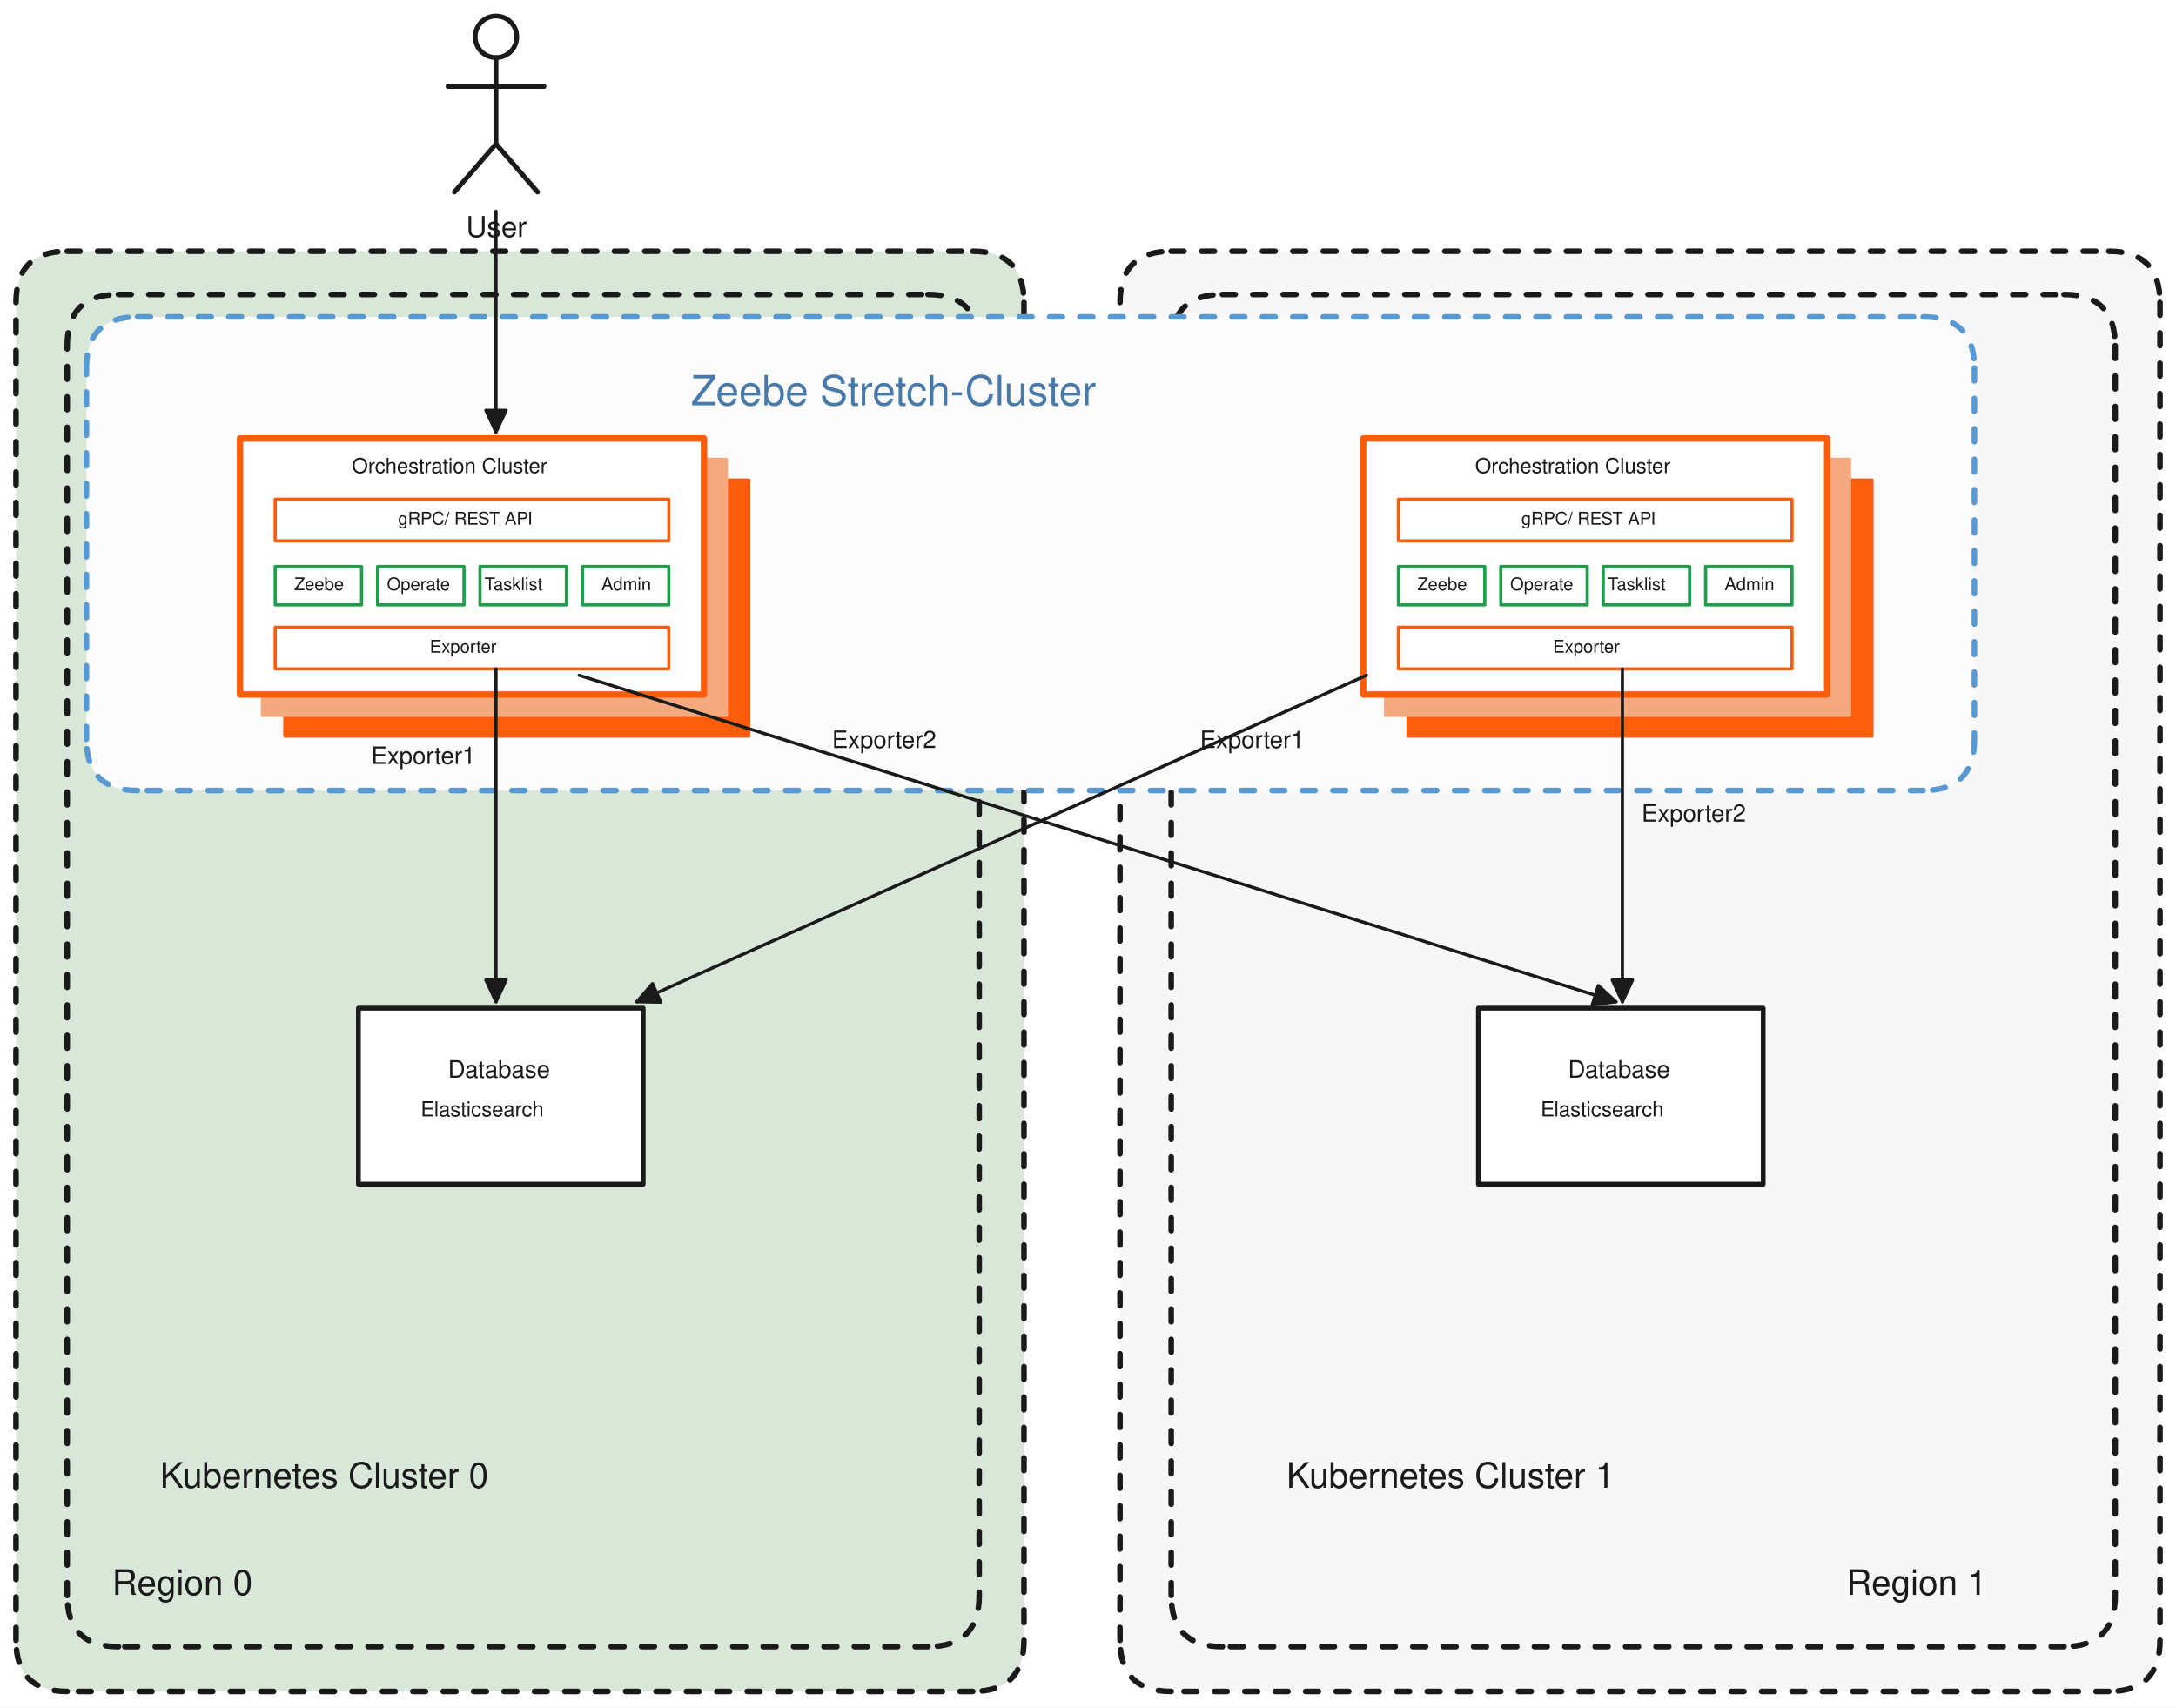
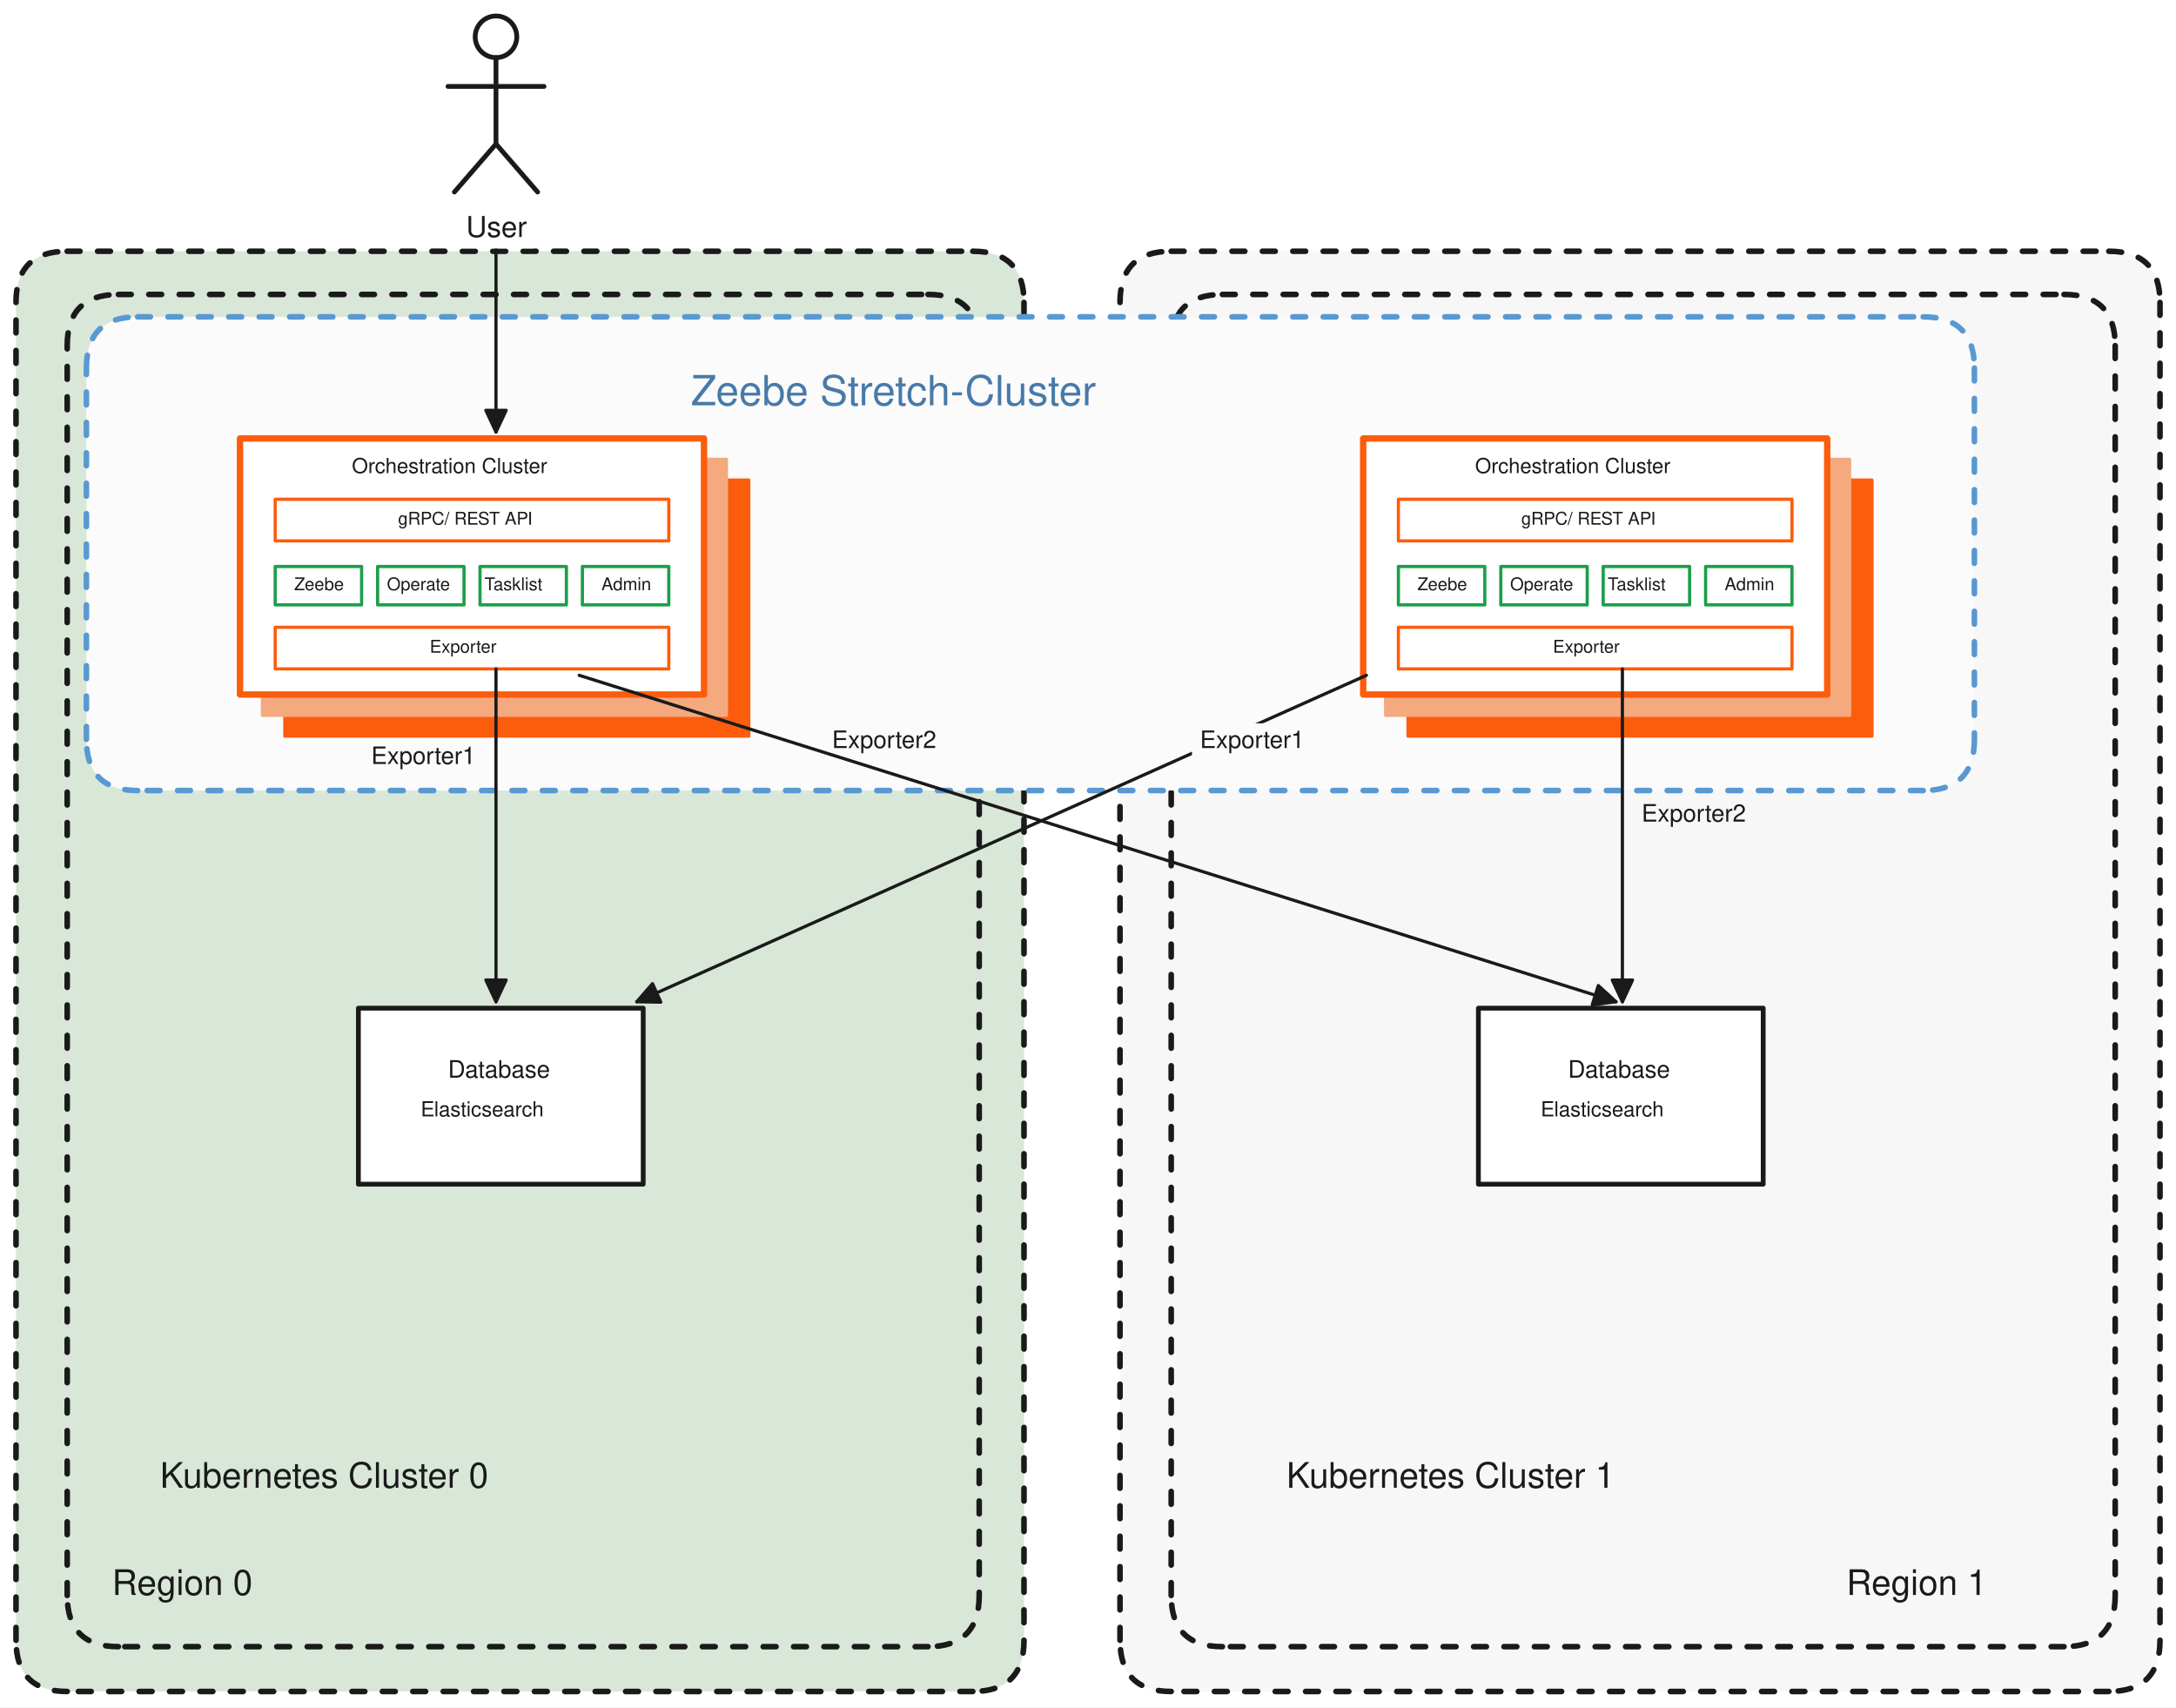
<svg xmlns="http://www.w3.org/2000/svg" version="1.1" viewBox="0 0 1360 1067" width="2720" height="2134">
  <defs>
    <style class="style-fonts">
      </style>
  </defs>
  <rect x="0" y="0" width="1360" height="1067" fill="#ffffff" />
  <g stroke-linecap="round" transform="translate(297 10) rotate(0 13 13)">
    <path d="M26 13 C26 13.75, 25.93 14.52, 25.8 15.26 C25.67 16, 25.47 16.74, 25.22 17.45 C24.96 18.15, 24.63 18.85, 24.26 19.5 C23.88 20.15, 23.44 20.78, 22.96 21.36 C22.47 21.93, 21.93 22.47, 21.36 22.96 C20.78 23.44, 20.15 23.88, 19.5 24.26 C18.85 24.63, 18.15 24.96, 17.45 25.22 C16.74 25.47, 16 25.67, 15.26 25.8 C14.52 25.93, 13.75 26, 13 26 C12.25 26, 11.48 25.93, 10.74 25.8 C10 25.67, 9.26 25.47, 8.55 25.22 C7.85 24.96, 7.15 24.63, 6.5 24.26 C5.85 23.88, 5.22 23.44, 4.64 22.96 C4.07 22.47, 3.53 21.93, 3.04 21.36 C2.56 20.78, 2.12 20.15, 1.74 19.5 C1.37 18.85, 1.04 18.15, 0.78 17.45 C0.53 16.74, 0.33 16, 0.2 15.26 C0.07 14.52, 0 13.75, 0 13 C0 12.25, 0.07 11.48, 0.2 10.74 C0.33 10, 0.53 9.26, 0.78 8.55 C1.04 7.85, 1.37 7.15, 1.74 6.5 C2.12 5.85, 2.56 5.22, 3.04 4.64 C3.53 4.07, 4.07 3.53, 4.64 3.04 C5.22 2.56, 5.85 2.12, 6.5 1.74 C7.15 1.37, 7.85 1.04, 8.55 0.78 C9.26 0.53, 10 0.33, 10.74 0.2 C11.48 0.07, 12.25 0, 13 0 C13.75 0, 14.52 0.07, 15.26 0.2 C16 0.33, 16.74 0.53, 17.45 0.78 C18.15 1.04, 18.85 1.37, 19.5 1.74 C20.15 2.12, 20.78 2.56, 21.36 3.04 C21.93 3.53, 22.47 4.07, 22.96 4.64 C23.44 5.22, 23.88 5.85, 24.26 6.5 C24.63 7.15, 24.96 7.85, 25.22 8.55 C25.47 9.26, 25.67 10, 25.8 10.74 C25.93 11.48, 25.97 12.62, 26 13 C26.03 13.38, 26.03 12.62, 26 13" stroke="#1a1a1a" stroke-width="3" fill="none" />
  </g>
  <g stroke-linecap="round">
    <g transform="translate(310 36) rotate(0 0 27)">
      <path d="M0 0 C0 11.04, 0 22.09, 0 54 M0 0 C0 16.08, 0 32.16, 0 54" stroke="#1a1a1a" stroke-width="3" fill="none" />
    </g>
  </g>
  <mask />
  <g stroke-linecap="round">
    <g transform="translate(280 54) rotate(0 30 0)">
      <path d="M0 0 C12.27 0, 24.55 0, 60 0 M0 0 C12.1 0, 24.21 0, 60 0" stroke="#1a1a1a" stroke-width="3" fill="none" />
    </g>
  </g>
  <mask />
  <g stroke-linecap="round">
    <g transform="translate(310 90) rotate(0 -13 15)">
      <path d="M0 0 C-5.32 6.14, -10.64 12.28, -26 30 M0 0 C-7.95 9.17, -15.9 18.34, -26 30" stroke="#1a1a1a" stroke-width="3" fill="none" />
    </g>
  </g>
  <mask />
  <g stroke-linecap="round">
    <g transform="translate(310 90) rotate(0 13 15)">
      <path d="M0 0 C5.32 6.14, 10.64 12.28, 26 30 M0 0 C5.45 6.29, 10.9 12.58, 26 30" stroke="#1a1a1a" stroke-width="3" fill="none" />
    </g>
  </g>
  <mask />
-   <g transform="translate(291.3 132) rotate(0 18.7 10.625)">
-     <text x="0" y="16.11" font-family="Helvetica, Segoe UI Emoji" font-size="18px" fill="#1a1a1a" text-anchor="start" style="white-space: pre;" direction="ltr" dominant-baseline="alphabetic">User</text>
-   </g>
  <g stroke-linecap="round" transform="translate(10 157) rotate(0 315 450)">
    <path d="M32 0 C219.19 0, 406.38 0, 598 0 C619.33 0, 630 10.67, 630 32 C630 283.56, 630 535.12, 630 868 C630 889.33, 619.33 900, 598 900 C453.5 900, 308.99 900, 32 900 C10.67 900, 0 889.33, 0 868 C0 663.64, 0 459.28, 0 32 C0 10.67, 10.67 0, 32 0" stroke="none" stroke-width="0" fill="#d9e7d8" />
    <path d="M32 0 C147.85 0, 263.7 0, 598 0 M598 0 C619.33 0, 630 10.67, 630 32 M630 32 C630 239.89, 630 447.78, 630 868 M630 868 C630 889.33, 619.33 900, 598 900 M598 900 C463.63 900, 329.26 900, 32 900 M32 900 C10.67 900, 0 889.33, 0 868 M0 868 C0 643.64, 0 419.27, 0 32 M0 32 C0 10.67, 10.67 0, 32 0" stroke="#1a1a1a" stroke-width="3.5" fill="none" stroke-dasharray="8 11" />
  </g>
  <g stroke-linecap="round" transform="translate(42 184) rotate(0 285 422.5)">
    <path d="M32 0 C135.59 0, 239.17 0, 538 0 M538 0 C559.33 0, 570 10.67, 570 32 M570 32 C570 342.94, 570 653.89, 570 813 M570 813 C570 834.33, 559.33 845, 538 845 M538 845 C355.88 845, 173.76 845, 32 845 M32 845 C10.67 845, 0 834.33, 0 813 M0 813 C0 541.88, 0 270.76, 0 32 M0 32 C0 10.67, 10.67 0, 32 0" stroke="#1a1a1a" stroke-width="3.5" fill="none" stroke-dasharray="8 11" />
  </g>
  <g transform="translate(100 910) rotate(0 121 13.75)">
    <text x="0" y="19.69" font-family="Helvetica, Segoe UI Emoji" font-size="22px" fill="#1a1a1a" text-anchor="start" style="white-space: pre;" direction="ltr" dominant-baseline="alphabetic">Kubernetes Cluster 0</text>
  </g>
  <g transform="translate(70 977) rotate(0 48.4 13.75)">
    <text x="0" y="19.69" font-family="Helvetica, Segoe UI Emoji" font-size="22px" fill="#1a1a1a" text-anchor="start" style="white-space: pre;" direction="ltr" dominant-baseline="alphabetic">Region 0</text>
  </g>
  <g stroke-linecap="round" transform="translate(700 157) rotate(0 325 450)">
    <path d="M32 0 C248.56 0, 465.11 0, 618 0 C639.33 0, 650 10.67, 650 32 C650 221.32, 650 410.65, 650 868 C650 889.33, 639.33 900, 618 900 C450.42 900, 282.84 900, 32 900 C10.67 900, 0 889.33, 0 868 C0 675.8, 0 483.6, 0 32 C0 10.67, 10.67 0, 32 0" stroke="none" stroke-width="0" fill="#f7f7f7" />
    <path d="M32 0 C152.02 0, 272.04 0, 618 0 M618 0 C639.33 0, 650 10.67, 650 32 M650 32 C650 238.09, 650 444.19, 650 868 M650 868 C650 889.33, 639.33 900, 618 900 M618 900 C426.1 900, 234.21 900, 32 900 M32 900 C10.67 900, 0 889.33, 0 868 M0 868 C0 547.43, 0 226.86, 0 32 M0 32 C0 10.67, 10.67 0, 32 0" stroke="#1a1a1a" stroke-width="3.5" fill="none" stroke-dasharray="8 11" />
  </g>
  <g stroke-linecap="round" transform="translate(732 184) rotate(0 295 422.5)">
    <path d="M32 0 C139.75 0, 247.49 0, 558 0 M558 0 C579.33 0, 590 10.67, 590 32 M590 32 C590 341.27, 590 650.53, 590 813 M590 813 C590 834.33, 579.33 845, 558 845 M558 845 C426.51 845, 295.02 845, 32 845 M32 845 C10.67 845, 0 834.33, 0 813 M0 813 C0 608.2, 0 403.4, 0 32 M0 32 C0 10.67, 10.67 0, 32 0" stroke="#1a1a1a" stroke-width="3.5" fill="none" stroke-dasharray="8 11" />
  </g>
  <g transform="translate(804 910) rotate(0 121 13.75)">
    <text x="0" y="19.69" font-family="Helvetica, Segoe UI Emoji" font-size="22px" fill="#1a1a1a" text-anchor="start" style="white-space: pre;" direction="ltr" dominant-baseline="alphabetic">Kubernetes Cluster 1</text>
  </g>
  <g transform="translate(1154 977) rotate(0 48.4 13.75)">
    <text x="0" y="19.69" font-family="Helvetica, Segoe UI Emoji" font-size="22px" fill="#1a1a1a" text-anchor="start" style="white-space: pre;" direction="ltr" dominant-baseline="alphabetic">Region 1</text>
  </g>
  <g stroke-linecap="round" transform="translate(54 198) rotate(0 590 148)">
    <path d="M32 0 C264.55 0, 497.1 0, 1148 0 C1169.33 0, 1180 10.67, 1180 32 C1180 113.67, 1180 195.34, 1180 264 C1180 285.33, 1169.33 296, 1148 296 C794.64 296, 441.28 296, 32 296 C10.67 296, 0 285.33, 0 264 C0 214.04, 0 164.07, 0 32 C0 10.67, 10.67 0, 32 0" stroke="none" stroke-width="0" fill="#fbfbfb" />
    <path d="M32 0 C260.71 0, 489.42 0, 1148 0 M1148 0 C1169.33 0, 1180 10.67, 1180 32 M1180 32 C1180 88.7, 1180 145.39, 1180 264 M1180 264 C1180 285.33, 1169.33 296, 1148 296 M1148 296 C905.23 296, 662.47 296, 32 296 M32 296 C10.67 296, 0 285.33, 0 264 M0 264 C0 194.74, 0 125.48, 0 32 M0 32 C0 10.67, 10.67 0, 32 0" stroke="#5999d2" stroke-width="3.5" fill="none" stroke-dasharray="8 11" />
  </g>
  <g transform="translate(431.85 230) rotate(0 150.15 16.25)">
    <text x="0" y="23.271" font-family="Helvetica, Segoe UI Emoji" font-size="26px" fill="#477aa8" text-anchor="start" style="white-space: pre;" direction="ltr" dominant-baseline="alphabetic">Zeebe Stretch-Cluster</text>
  </g>
  <g stroke-linecap="round" transform="translate(178 300) rotate(0 145 80)">
    <path d="M0 0 L290 0 L290 160 L0 160" stroke="none" stroke-width="0" fill="#fc5d0d" />
    <path d="M0 0 C59.45 0, 118.9 0, 290 0 M0 0 C74.57 0, 149.13 0, 290 0 M290 0 C290 42.94, 290 85.88, 290 160 M290 0 C290 50.1, 290 100.2, 290 160 M290 160 C231.32 160, 172.64 160, 0 160 M290 160 C205.59 160, 121.18 160, 0 160 M0 160 C0 120.85, 0 81.69, 0 0 M0 160 C0 113.31, 0 66.62, 0 0" stroke="#fc5d0d" stroke-width="2" fill="none" />
  </g>
  <g stroke-linecap="round" transform="translate(164 287) rotate(0 145 80)">
    <path d="M0 0 L290 0 L290 160 L0 160" stroke="none" stroke-width="0" fill="#f5a97f" />
    <path d="M0 0 C59.46 0, 118.92 0, 290 0 M0 0 C104.71 0, 209.43 0, 290 0 M290 0 C290 50.29, 290 100.58, 290 160 M290 0 C290 54.42, 290 108.83, 290 160 M290 160 C193.45 160, 96.89 160, 0 160 M290 160 C180.54 160, 71.09 160, 0 160 M0 160 C0 123.28, 0 86.55, 0 0 M0 160 C0 103.61, 0 47.21, 0 0" stroke="#f5a97f" stroke-width="2" fill="none" />
  </g>
  <g stroke-linecap="round" transform="translate(150 274) rotate(0 145 80)">
    <path d="M0 0 L290 0 L290 160 L0 160" stroke="none" stroke-width="0" fill="#ffffff" />
    <path d="M0 0 C59.47 0, 118.94 0, 290 0 M0 0 C76.86 0, 153.72 0, 290 0 M290 0 C290 57.64, 290 115.28, 290 160 M290 0 C290 58.73, 290 117.46, 290 160 M290 160 C213.58 160, 137.15 160, 0 160 M290 160 C213.5 160, 137 160, 0 160 M0 160 C0 125.71, 0 91.41, 0 0 M0 160 C0 125.9, 0 91.8, 0 0" stroke="#fc5d0d" stroke-width="4" fill="none" />
  </g>
  <g transform="translate(219.925 284) rotate(0 75.075 8.125)">
    <text x="0" y="11.635" font-family="Helvetica, Segoe UI Emoji" font-size="13px" fill="#1a1a1a" text-anchor="start" style="white-space: pre;" direction="ltr" dominant-baseline="alphabetic">Orchestration Cluster</text>
  </g>
  <g stroke-linecap="round" transform="translate(172 312) rotate(0 123 13)">
    <path d="M0 0 L246 0 L246 26 L0 26" stroke="none" stroke-width="0" fill="#ffffff" />
    <path d="M0 0 C50.46 0, 100.92 0, 246 0 M0 0 C67.15 0, 134.29 0, 246 0 M246 0 C246 6.56, 246 13.11, 246 26 M246 0 C246 5.75, 246 11.49, 246 26 M246 26 C166.12 26, 86.24 26, 0 26 M246 26 C187.81 26, 129.63 26, 0 26 M0 26 C0 16.02, 0 6.03, 0 0 M0 26 C0 17.31, 0 8.61, 0 0" stroke="#fc5d0d" stroke-width="2" fill="none" />
  </g>
  <g transform="translate(248.8 318) rotate(0 46.2 7.5)">
    <text x="0" y="9.845" font-family="Helvetica, Segoe UI Emoji" font-size="11px" fill="#1a1a1a" text-anchor="start" style="white-space: pre;" direction="ltr" dominant-baseline="alphabetic">gRPC/ REST API</text>
  </g>
  <g stroke-linecap="round" transform="translate(172 354) rotate(0 27 12)">
    <path d="M0 0 L54 0 L54 24 L0 24" stroke="none" stroke-width="0" fill="#ffffff" />
    <path d="M0 0 C11.08 0, 22.16 0, 54 0 M0 0 C15.17 0, 30.33 0, 54 0 M54 0 C54 8.26, 54 16.51, 54 24 M54 0 C54 6.6, 54 13.2, 54 24 M54 24 C33.16 24, 12.32 24, 0 24 M54 24 C42.7 24, 31.4 24, 0 24 M0 24 C0 15.51, 0 7.03, 0 0 M0 24 C0 17.86, 0 11.73, 0 0" stroke="#1d9e4b" stroke-width="2" fill="none" />
  </g>
  <g transform="translate(183.875 359) rotate(0 15.125 6.875)">
    <text x="0" y="9.845" font-family="Helvetica, Segoe UI Emoji" font-size="11px" fill="#1a1a1a" text-anchor="start" style="white-space: pre;" direction="ltr" dominant-baseline="alphabetic">Zeebe</text>
  </g>
  <g stroke-linecap="round" transform="translate(236 354) rotate(0 27 12)">
    <path d="M0 0 L54 0 L54 24 L0 24" stroke="none" stroke-width="0" fill="#ffffff" />
    <path d="M0 0 C11.08 0, 22.17 0, 54 0 M0 0 C15.59 0, 31.19 0, 54 0 M54 0 C54 5.66, 54 11.32, 54 24 M54 0 C54 7.89, 54 15.79, 54 24 M54 24 C40.66 24, 27.32 24, 0 24 M54 24 C33.37 24, 12.75 24, 0 24 M0 24 C0 16.24, 0 8.49, 0 0 M0 24 C0 14.95, 0 5.9, 0 0" stroke="#1d9e4b" stroke-width="2" fill="none" />
  </g>
  <g transform="translate(241.825 359) rotate(0 21.175 6.875)">
    <text x="0" y="9.845" font-family="Helvetica, Segoe UI Emoji" font-size="11px" fill="#1a1a1a" text-anchor="start" style="white-space: pre;" direction="ltr" dominant-baseline="alphabetic">Operate</text>
  </g>
  <g stroke-linecap="round" transform="translate(300 354) rotate(0 27 12)">
    <path d="M0 0 L54 0 L54 24 L0 24" stroke="none" stroke-width="0" fill="#ffffff" />
    <path d="M0 0 C11.09 0, 22.17 0, 54 0 M0 0 C16.02 0, 32.04 0, 54 0 M54 0 C54 7.87, 54 15.73, 54 24 M54 0 C54 9.19, 54 18.38, 54 24 M54 24 C37.35 24, 20.71 24, 0 24 M54 24 C34.85 24, 15.69 24, 0 24 M0 24 C0 16.97, 0 9.94, 0 0 M0 24 C0 16.84, 0 9.68, 0 0" stroke="#1d9e4b" stroke-width="2" fill="none" />
  </g>
  <g transform="translate(302.8 359) rotate(0 24.2 6.875)">
    <text x="0" y="9.845" font-family="Helvetica, Segoe UI Emoji" font-size="11px" fill="#1a1a1a" text-anchor="start" style="white-space: pre;" direction="ltr" dominant-baseline="alphabetic">Tasklist</text>
  </g>
  <g stroke-linecap="round" transform="translate(364 354) rotate(0 27 12)">
    <path d="M0 0 L54 0 L54 24 L0 24" stroke="none" stroke-width="0" fill="#ffffff" />
    <path d="M0 0 C11.09 0, 22.18 0, 54 0 M0 0 C16.45 0, 32.9 0, 54 0 M54 0 C54 5.27, 54 10.54, 54 24 M54 0 C54 5.68, 54 11.37, 54 24 M54 24 C34.05 24, 14.1 24, 0 24 M54 24 C36.32 24, 18.64 24, 0 24 M0 24 C0 17.7, 0 11.4, 0 0 M0 24 C0 18.73, 0 13.46, 0 0" stroke="#1d9e4b" stroke-width="2" fill="none" />
  </g>
  <g transform="translate(375.875 359) rotate(0 15.125 6.875)">
    <text x="0" y="9.845" font-family="Helvetica, Segoe UI Emoji" font-size="11px" fill="#1a1a1a" text-anchor="start" style="white-space: pre;" direction="ltr" dominant-baseline="alphabetic">Admin</text>
  </g>
  <g stroke-linecap="round" transform="translate(172 392) rotate(0 123 13)">
    <path d="M0 0 L246 0 L246 26 L0 26" stroke="none" stroke-width="0" fill="#ffffff" />
    <path d="M0 0 C50.54 0, 101.08 0, 246 0 M0 0 C76.88 0, 153.76 0, 246 0 M246 0 C246 8.1, 246 16.2, 246 26 M246 0 C246 7.56, 246 15.12, 246 26 M246 26 C189.27 26, 132.54 26, 0 26 M246 26 C172.16 26, 98.31 26, 0 26 M0 26 C0 19.97, 0 13.93, 0 0 M0 26 C0 17.14, 0 8.27, 0 0" stroke="#fc5d0d" stroke-width="2" fill="none" />
  </g>
  <g transform="translate(268.6 398) rotate(0 26.4 7.5)">
    <text x="0" y="9.845" font-family="Helvetica, Segoe UI Emoji" font-size="11px" fill="#1a1a1a" text-anchor="start" style="white-space: pre;" direction="ltr" dominant-baseline="alphabetic">Exporter</text>
  </g>
  <g stroke-linecap="round" transform="translate(224 630) rotate(0 89 55)">
    <path d="M0 0 L178 0 L178 110 L0 110" stroke="none" stroke-width="0" fill="#ffffff" />
    <path d="M0 0 C36.58 0, 73.16 0, 178 0 M0 0 C57.04 0, 114.07 0, 178 0 M178 0 C178 22.37, 178 44.73, 178 110 M178 0 C178 37.91, 178 75.83, 178 110 M178 110 C126.06 110, 74.12 110, 0 110 M178 110 C129.42 110, 80.85 110, 0 110 M0 110 C0 87.81, 0 65.62, 0 0 M0 110 C0 81.16, 0 52.31, 0 0" stroke="#1a1a1a" stroke-width="3" fill="none" />
  </g>
  <g transform="translate(280 660) rotate(0 33 9.375)">
    <text x="0" y="13.425" font-family="Helvetica, Segoe UI Emoji" font-size="15px" fill="#1a1a1a" text-anchor="start" style="white-space: pre;" direction="ltr" dominant-baseline="alphabetic">Database</text>
  </g>
  <g transform="translate(262.95 686) rotate(0 50.05 8.75)">
    <text x="0" y="11.635" font-family="Helvetica, Segoe UI Emoji" font-size="13px" fill="#1a1a1a" text-anchor="start" style="white-space: pre;" direction="ltr" dominant-baseline="alphabetic">Elasticsearch</text>
  </g>
  <g stroke-linecap="round" transform="translate(880 300) rotate(0 145 80)">
    <path d="M0 0 L290 0 L290 160 L0 160" stroke="none" stroke-width="0" fill="#fc5d0d" />
    <path d="M0 0 C59.62 0, 119.25 0, 290 0 M0 0 C67.37 0, 134.73 0, 290 0 M290 0 C290 54.58, 290 109.16, 290 160 M290 0 C290 36.09, 290 72.18, 290 160 M290 160 C207.77 160, 125.53 160, 0 160 M290 160 C193.72 160, 97.44 160, 0 160 M0 160 C0 103.01, 0 46.03, 0 0 M0 160 C0 120.93, 0 81.87, 0 0" stroke="#fc5d0d" stroke-width="2" fill="none" />
  </g>
  <g stroke-linecap="round" transform="translate(866 287) rotate(0 145 80)">
    <path d="M0 0 L290 0 L290 160 L0 160" stroke="none" stroke-width="0" fill="#f5a97f" />
    <path d="M0 0 C59.63 0, 119.26 0, 290 0 M0 0 C97.51 0, 195.03 0, 290 0 M290 0 C290 61.93, 290 123.86, 290 160 M290 0 C290 40.41, 290 80.82, 290 160 M290 160 C227.89 160, 165.79 160, 0 160 M290 160 C226.67 160, 163.35 160, 0 160 M0 160 C0 105.44, 0 50.89, 0 0 M0 160 C0 111.23, 0 62.46, 0 0" stroke="#f5a97f" stroke-width="2" fill="none" />
  </g>
  <g stroke-linecap="round" transform="translate(852 274) rotate(0 145 80)">
    <path d="M0 0 L290 0 L290 160 L0 160" stroke="none" stroke-width="0" fill="#ffffff" />
    <path d="M0 0 C59.64 0, 119.28 0, 290 0 M0 0 C69.66 0, 139.32 0, 290 0 M290 0 C290 37.28, 290 74.56, 290 160 M290 0 C290 44.72, 290 89.45, 290 160 M290 160 C190.02 160, 90.05 160, 0 160 M290 160 C201.63 160, 113.26 160, 0 160 M0 160 C0 107.87, 0 55.75, 0 0 M0 160 C0 101.53, 0 43.05, 0 0" stroke="#fc5d0d" stroke-width="4" fill="none" />
  </g>
  <g transform="translate(921.925 284) rotate(0 75.075 8.125)">
    <text x="0" y="11.635" font-family="Helvetica, Segoe UI Emoji" font-size="13px" fill="#1a1a1a" text-anchor="start" style="white-space: pre;" direction="ltr" dominant-baseline="alphabetic">Orchestration Cluster</text>
  </g>
  <g stroke-linecap="round" transform="translate(874 312) rotate(0 123 13)">
    <path d="M0 0 L246 0 L246 26 L0 26" stroke="none" stroke-width="0" fill="#ffffff" />
    <path d="M0 0 C50.61 0, 101.22 0, 246 0 M0 0 C61.04 0, 122.08 0, 246 0 M246 0 C246 8.45, 246 16.89, 246 26 M246 0 C246 8.67, 246 17.34, 246 26 M246 26 C195.34 26, 144.68 26, 0 26 M246 26 C177.75 26, 109.49 26, 0 26 M0 26 C0 18.32, 0 10.64, 0 0 M0 26 C0 18.54, 0 11.09, 0 0" stroke="#fc5d0d" stroke-width="2" fill="none" />
  </g>
  <g transform="translate(950.8 318) rotate(0 46.2 7.5)">
    <text x="0" y="9.845" font-family="Helvetica, Segoe UI Emoji" font-size="11px" fill="#1a1a1a" text-anchor="start" style="white-space: pre;" direction="ltr" dominant-baseline="alphabetic">gRPC/ REST API</text>
  </g>
  <g stroke-linecap="round" transform="translate(874 354) rotate(0 27 12)">
    <path d="M0 0 L54 0 L54 24 L0 24" stroke="none" stroke-width="0" fill="#ffffff" />
    <path d="M0 0 C11.11 0, 22.22 0, 54 0 M0 0 C13.83 0, 27.65 0, 54 0 M54 0 C54 5.2, 54 10.4, 54 24 M54 0 C54 9.3, 54 18.6, 54 24 M54 24 C39.58 24, 25.15 24, 0 24 M54 24 C40.49 24, 26.98 24, 0 24 M0 24 C0 17.64, 0 11.28, 0 0 M0 24 C0 19.01, 0 14.01, 0 0" stroke="#1d9e4b" stroke-width="2" fill="none" />
  </g>
  <g transform="translate(885.875 359) rotate(0 15.125 6.875)">
    <text x="0" y="9.845" font-family="Helvetica, Segoe UI Emoji" font-size="11px" fill="#1a1a1a" text-anchor="start" style="white-space: pre;" direction="ltr" dominant-baseline="alphabetic">Zeebe</text>
  </g>
  <g stroke-linecap="round" transform="translate(938 354) rotate(0 27 12)">
    <path d="M0 0 L54 0 L54 24 L0 24" stroke="none" stroke-width="0" fill="#ffffff" />
    <path d="M0 0 C11.12 0, 22.23 0, 54 0 M0 0 C14.25 0, 28.51 0, 54 0 M54 0 C54 7.41, 54 14.81, 54 24 M54 0 C54 5.79, 54 11.58, 54 24 M54 24 C36.27 24, 18.54 24, 0 24 M54 24 C41.96 24, 29.92 24, 0 24 M0 24 C0 18.37, 0 12.74, 0 0 M0 24 C0 16.1, 0 8.19, 0 0" stroke="#1d9e4b" stroke-width="2" fill="none" />
  </g>
  <g transform="translate(943.825 359) rotate(0 21.175 6.875)">
    <text x="0" y="9.845" font-family="Helvetica, Segoe UI Emoji" font-size="11px" fill="#1a1a1a" text-anchor="start" style="white-space: pre;" direction="ltr" dominant-baseline="alphabetic">Operate</text>
  </g>
  <g stroke-linecap="round" transform="translate(1002 354) rotate(0 27 12)">
    <path d="M0 0 L54 0 L54 24 L0 24" stroke="none" stroke-width="0" fill="#ffffff" />
    <path d="M0 0 C11.12 0, 22.24 0, 54 0 M0 0 C14.68 0, 29.36 0, 54 0 M54 0 C54 4.81, 54 9.62, 54 24 M54 0 C54 7.09, 54 14.17, 54 24 M54 24 C32.97 24, 11.94 24, 0 24 M54 24 C32.64 24, 11.27 24, 0 24 M0 24 C0 19.1, 0 14.19, 0 0 M0 24 C0 17.98, 0 11.97, 0 0" stroke="#1d9e4b" stroke-width="2" fill="none" />
  </g>
  <g transform="translate(1004.8 359) rotate(0 24.2 6.875)">
    <text x="0" y="9.845" font-family="Helvetica, Segoe UI Emoji" font-size="11px" fill="#1a1a1a" text-anchor="start" style="white-space: pre;" direction="ltr" dominant-baseline="alphabetic">Tasklist</text>
  </g>
  <g stroke-linecap="round" transform="translate(1066 354) rotate(0 27 12)">
    <path d="M0 0 L54 0 L54 24 L0 24" stroke="none" stroke-width="0" fill="#ffffff" />
    <path d="M0 0 C11.12 0, 22.25 0, 54 0 M0 0 C15.11 0, 30.22 0, 54 0 M54 0 C54 7.02, 54 14.03, 54 24 M54 0 C54 8.38, 54 16.76, 54 24 M54 24 C40.46 24, 26.93 24, 0 24 M54 24 C34.11 24, 14.22 24, 0 24 M0 24 C0 15.03, 0 6.05, 0 0 M0 24 C0 15.07, 0 6.15, 0 0" stroke="#1d9e4b" stroke-width="2" fill="none" />
  </g>
  <g transform="translate(1077.875 359) rotate(0 15.125 6.875)">
    <text x="0" y="9.845" font-family="Helvetica, Segoe UI Emoji" font-size="11px" fill="#1a1a1a" text-anchor="start" style="white-space: pre;" direction="ltr" dominant-baseline="alphabetic">Admin</text>
  </g>
  <g stroke-linecap="round" transform="translate(874 392) rotate(0 123 13)">
    <path d="M0 0 L246 0 L246 26 L0 26" stroke="none" stroke-width="0" fill="#ffffff" />
    <path d="M0 0 C50.69 0, 101.37 0, 246 0 M0 0 C70.77 0, 141.55 0, 246 0 M246 0 C246 9.99, 246 19.98, 246 26 M246 0 C246 5.28, 246 10.56, 246 26 M246 26 C169.29 26, 92.58 26, 0 26 M246 26 C162.09 26, 78.18 26, 0 26 M0 26 C0 17.07, 0 8.13, 0 0 M0 26 C0 18.38, 0 10.75, 0 0" stroke="#fc5d0d" stroke-width="2" fill="none" />
  </g>
  <g transform="translate(970.6 398) rotate(0 26.4 7.5)">
    <text x="0" y="9.845" font-family="Helvetica, Segoe UI Emoji" font-size="11px" fill="#1a1a1a" text-anchor="start" style="white-space: pre;" direction="ltr" dominant-baseline="alphabetic">Exporter</text>
  </g>
  <g stroke-linecap="round" transform="translate(924 630) rotate(0 89 55)">
    <path d="M0 0 L178 0 L178 110 L0 110" stroke="none" stroke-width="0" fill="#ffffff" />
    <path d="M0 0 C36.69 0, 73.37 0, 178 0 M0 0 C52.62 0, 105.24 0, 178 0 M178 0 C178 30.37, 178 60.74, 178 110 M178 0 C178 28.28, 178 56.57, 178 110 M178 110 C111.6 110, 45.21 110, 0 110 M178 110 C122.14 110, 66.27 110, 0 110 M0 110 C0 75.55, 0 41.1, 0 0 M0 110 C0 86.4, 0 62.8, 0 0" stroke="#1a1a1a" stroke-width="3" fill="none" />
  </g>
  <g transform="translate(980 660) rotate(0 33 9.375)">
    <text x="0" y="13.425" font-family="Helvetica, Segoe UI Emoji" font-size="15px" fill="#1a1a1a" text-anchor="start" style="white-space: pre;" direction="ltr" dominant-baseline="alphabetic">Database</text>
  </g>
  <g transform="translate(962.95 686) rotate(0 50.05 8.75)">
    <text x="0" y="11.635" font-family="Helvetica, Segoe UI Emoji" font-size="13px" fill="#1a1a1a" text-anchor="start" style="white-space: pre;" direction="ltr" dominant-baseline="alphabetic">Elasticsearch</text>
  </g>
  <g stroke-linecap="round">
    <g transform="translate(310 132) rotate(0 0 69)">
      <path d="M0 0 C0 28.45, 0 56.91, 0 138 M0 0 C0 28.63, 0 57.26, 0 138" stroke="#1a1a1a" stroke-width="2" fill="none" />
    </g>
    <g transform="translate(310 132) rotate(0 0 69)">
      <path d="M0 138 L-6.34 124.41 L6.34 124.41 L0 138" stroke="none" stroke-width="0" fill="#1a1a1a" fill-rule="evenodd" />
      <path d="M0 138 C-1.31 135.2, -2.61 132.39, -6.34 124.41 M0 138 C-1.32 135.18, -2.63 132.36, -6.34 124.41 M-6.34 124.41 C-3.63 124.41, -0.92 124.41, 6.34 124.41 M-6.34 124.41 C-2.05 124.41, 2.23 124.41, 6.34 124.41 M6.34 124.41 C4.03 129.36, 1.71 134.32, 0 138 M6.34 124.41 C3.98 129.48, 1.61 134.55, 0 138 M0 138 C0 138, 0 138, 0 138 M0 138 C0 138, 0 138, 0 138" stroke="#1a1a1a" stroke-width="2" fill="none" />
    </g>
  </g>
  <mask />
  <g stroke-linecap="round">
    <g transform="translate(310 418) rotate(0 0 104)">
      <path d="M0 0 C0 42.9, 0 85.79, 0 208 M0 0 C0 64.78, 0 129.56, 0 208" stroke="#1a1a1a" stroke-width="2" fill="none" />
    </g>
    <g transform="translate(310 418) rotate(0 0 104)">
      <path d="M0 208 L-6.34 194.41 L6.34 194.41 L0 208" stroke="none" stroke-width="0" fill="#1a1a1a" fill-rule="evenodd" />
      <path d="M0 208 C-1.31 205.2, -2.61 202.39, -6.34 194.41 M0 208 C-1.97 203.77, -3.95 199.53, -6.34 194.41 M-6.34 194.41 C-3.05 194.41, 0.25 194.41, 6.34 194.41 M-6.34 194.41 C-1.71 194.41, 2.92 194.41, 6.34 194.41 M6.34 194.41 C4.47 198.42, 2.59 202.44, 0 208 M6.34 194.41 C4.7 197.93, 3.05 201.46, 0 208 M0 208 C0 208, 0 208, 0 208 M0 208 C0 208, 0 208, 0 208" stroke="#1a1a1a" stroke-width="2" fill="none" />
    </g>
  </g>
  <mask />
  <g transform="translate(232 464) rotate(0 37.125 9.375)">
    <text x="0" y="13.425" font-family="Helvetica, Segoe UI Emoji" font-size="15px" fill="#1a1a1a" text-anchor="start" style="white-space: pre;" direction="ltr" dominant-baseline="alphabetic">Exporter1</text>
  </g>
  <g stroke-linecap="round">
    <g transform="translate(362 422) rotate(0 324 102)">
      <path d="M0 0 C133.68 42.08, 267.35 84.17, 648 204 M0 0 C206.94 65.15, 413.88 130.29, 648 204" stroke="#1a1a1a" stroke-width="2" fill="none" />
    </g>
    <g transform="translate(362 422) rotate(0 324 102)">
      <path d="M648 204 L633.13 205.96 L636.94 193.87 L648 204" stroke="none" stroke-width="0" fill="#1a1a1a" fill-rule="evenodd" />
      <path d="M648 204 C644.93 204.41, 641.86 204.81, 633.13 205.96 M648 204 C643.25 204.63, 638.5 205.25, 633.13 205.96 M633.13 205.96 C634.47 201.71, 635.81 197.46, 636.94 193.87 M633.13 205.96 C633.96 203.32, 634.8 200.67, 636.94 193.87 M636.94 193.87 C640.88 197.48, 644.83 201.09, 648 204 M636.94 193.87 C639.5 196.22, 642.07 198.57, 648 204 M648 204 C648 204, 648 204, 648 204 M648 204 C648 204, 648 204, 648 204" stroke="#1a1a1a" stroke-width="2" fill="none" />
    </g>
  </g>
  <mask />
  <g stroke-linecap="round">
    <g transform="translate(1014 418) rotate(0 0 104)">
      <path d="M0 0 C0 42.91, 0 85.83, 0 208 M0 0 C0 46.45, 0 92.89, 0 208" stroke="#1a1a1a" stroke-width="2" fill="none" />
    </g>
    <g transform="translate(1014 418) rotate(0 0 104)">
      <path d="M0 208 L-6.34 194.41 L6.34 194.41 L0 208" stroke="none" stroke-width="0" fill="#1a1a1a" fill-rule="evenodd" />
      <path d="M0 208 C-1.31 205.2, -2.62 202.39, -6.34 194.41 M0 208 C-1.42 204.96, -2.83 201.93, -6.34 194.41 M-6.34 194.41 C-1.3 194.41, 3.74 194.41, 6.34 194.41 M-6.34 194.41 C-3.22 194.41, -0.1 194.41, 6.34 194.41 M6.34 194.41 C4.52 198.31, 2.7 202.21, 0 208 M6.34 194.41 C4.32 198.73, 2.3 203.06, 0 208 M0 208 C0 208, 0 208, 0 208 M0 208 C0 208, 0 208, 0 208" stroke="#1a1a1a" stroke-width="2" fill="none" />
    </g>
  </g>
  <mask />
  <g stroke-linecap="round">
    <g transform="translate(854 422) rotate(0 -228 102)">
      <path d="M0 0 C-94.1 42.1, -188.19 84.19, -456 204 M0 0 C-149.23 66.76, -298.46 133.52, -456 204" stroke="#1a1a1a" stroke-width="2" fill="none" />
    </g>
    <g transform="translate(854 422) rotate(0 -228 102)">
      <path d="M-456 204 L-446.18 192.66 L-441 204.24 L-456 204" stroke="none" stroke-width="0" fill="#1a1a1a" fill-rule="evenodd" />
      <path d="M-456 204 C-453.97 201.66, -451.95 199.32, -446.18 192.66 M-456 204 C-452.79 200.29, -449.57 196.58, -446.18 192.66 M-446.18 192.66 C-444.92 195.48, -443.66 198.3, -441 204.24 M-446.18 192.66 C-444.77 195.82, -443.35 198.98, -441 204.24 M-441 204.24 C-444.27 204.18, -447.53 204.13, -456 204 M-441 204.24 C-444.07 204.19, -447.14 204.14, -456 204 M-456 204 C-456 204, -456 204, -456 204 M-456 204 C-456 204, -456 204, -456 204" stroke="#1a1a1a" stroke-width="2" fill="none" />
    </g>
  </g>
  <mask />
  <g transform="translate(520 454) rotate(0 37.125 9.375)">
    <text x="0" y="13.425" font-family="Helvetica, Segoe UI Emoji" font-size="15px" fill="#1a1a1a" text-anchor="start" style="white-space: pre;" direction="ltr" dominant-baseline="alphabetic">Exporter2</text>
  </g>
+   <g transform="translate(1026 500) rotate(0 37.125 9.375)">
+     <text x="0" y="13.425" font-family="Helvetica, Segoe UI Emoji" font-size="15px" fill="#1a1a1a" text-anchor="start" style="white-space: pre;" direction="ltr" dominant-baseline="alphabetic">Exporter2</text>
+   </g>
+   <g stroke-linecap="round" transform="translate(286.3 130) rotate(0 23.7 12.625)">
+     <path d="M0 0 L47.4 0 L47.4 25.25 L0 25.25" stroke="none" stroke-width="0" fill="#ffffff" />
+     <path d="M0 0 C9.48 0, 18.96 0, 47.4 0 M0 0 C12.89 0, 25.79 0, 47.4 0 M47.4 0 C47.4 5.94, 47.4 11.87, 47.4 25.25 M47.4 0 C47.4 9.48, 47.4 18.95, 47.4 25.25 M47.4 25.25 C30.26 25.25, 13.13 25.25, 0 25.25 M47.4 25.25 C35.98 25.25, 24.56 25.25, 0 25.25 M0 25.25 C0 16.65, 0 8.05, 0 0 M0 25.25 C0 16.37, 0 7.5, 0 0" stroke="transparent" stroke-width="1" fill="none" />
+   </g>
+   <g transform="translate(291.3 132) rotate(0 18.7 10.625)">
+     <text x="0" y="16.11" font-family="Helvetica, Segoe UI Emoji" font-size="18px" fill="#1a1a1a" text-anchor="start" style="white-space: pre;" direction="ltr" dominant-baseline="alphabetic">User</text>
+   </g>
+   <g stroke-linecap="round" transform="translate(745 452) rotate(0 42.125 11.375)">
+     <path d="M0 0 L84.25 0 L84.25 22.75 L0 22.75" stroke="none" stroke-width="0" fill="#fbfbfb" />
+     <path d="M0 0 C16.85 0, 33.7 0, 84.25 0 M0 0 C22.92 0, 45.83 0, 84.25 0 M84.25 0 C84.25 5.35, 84.25 10.7, 84.25 22.75 M84.25 0 C84.25 8.54, 84.25 17.08, 84.25 22.75 M84.25 22.75 C53.79 22.75, 23.34 22.75, 0 22.75 M84.25 22.75 C63.95 22.75, 43.66 22.75, 0 22.75 M0 22.75 C0 15, 0 7.25, 0 0 M0 22.75 C0 14.75, 0 6.76, 0 0" stroke="transparent" stroke-width="1" fill="none" />
+   </g>
  <g transform="translate(750 454) rotate(0 37.125 9.375)">
    <text x="0" y="13.425" font-family="Helvetica, Segoe UI Emoji" font-size="15px" fill="#1a1a1a" text-anchor="start" style="white-space: pre;" direction="ltr" dominant-baseline="alphabetic">Exporter1</text>
  </g>
-   <g transform="translate(1026 500) rotate(0 37.125 9.375)">
-     <text x="0" y="13.425" font-family="Helvetica, Segoe UI Emoji" font-size="15px" fill="#1a1a1a" text-anchor="start" style="white-space: pre;" direction="ltr" dominant-baseline="alphabetic">Exporter2</text>
-   </g>
</svg>
